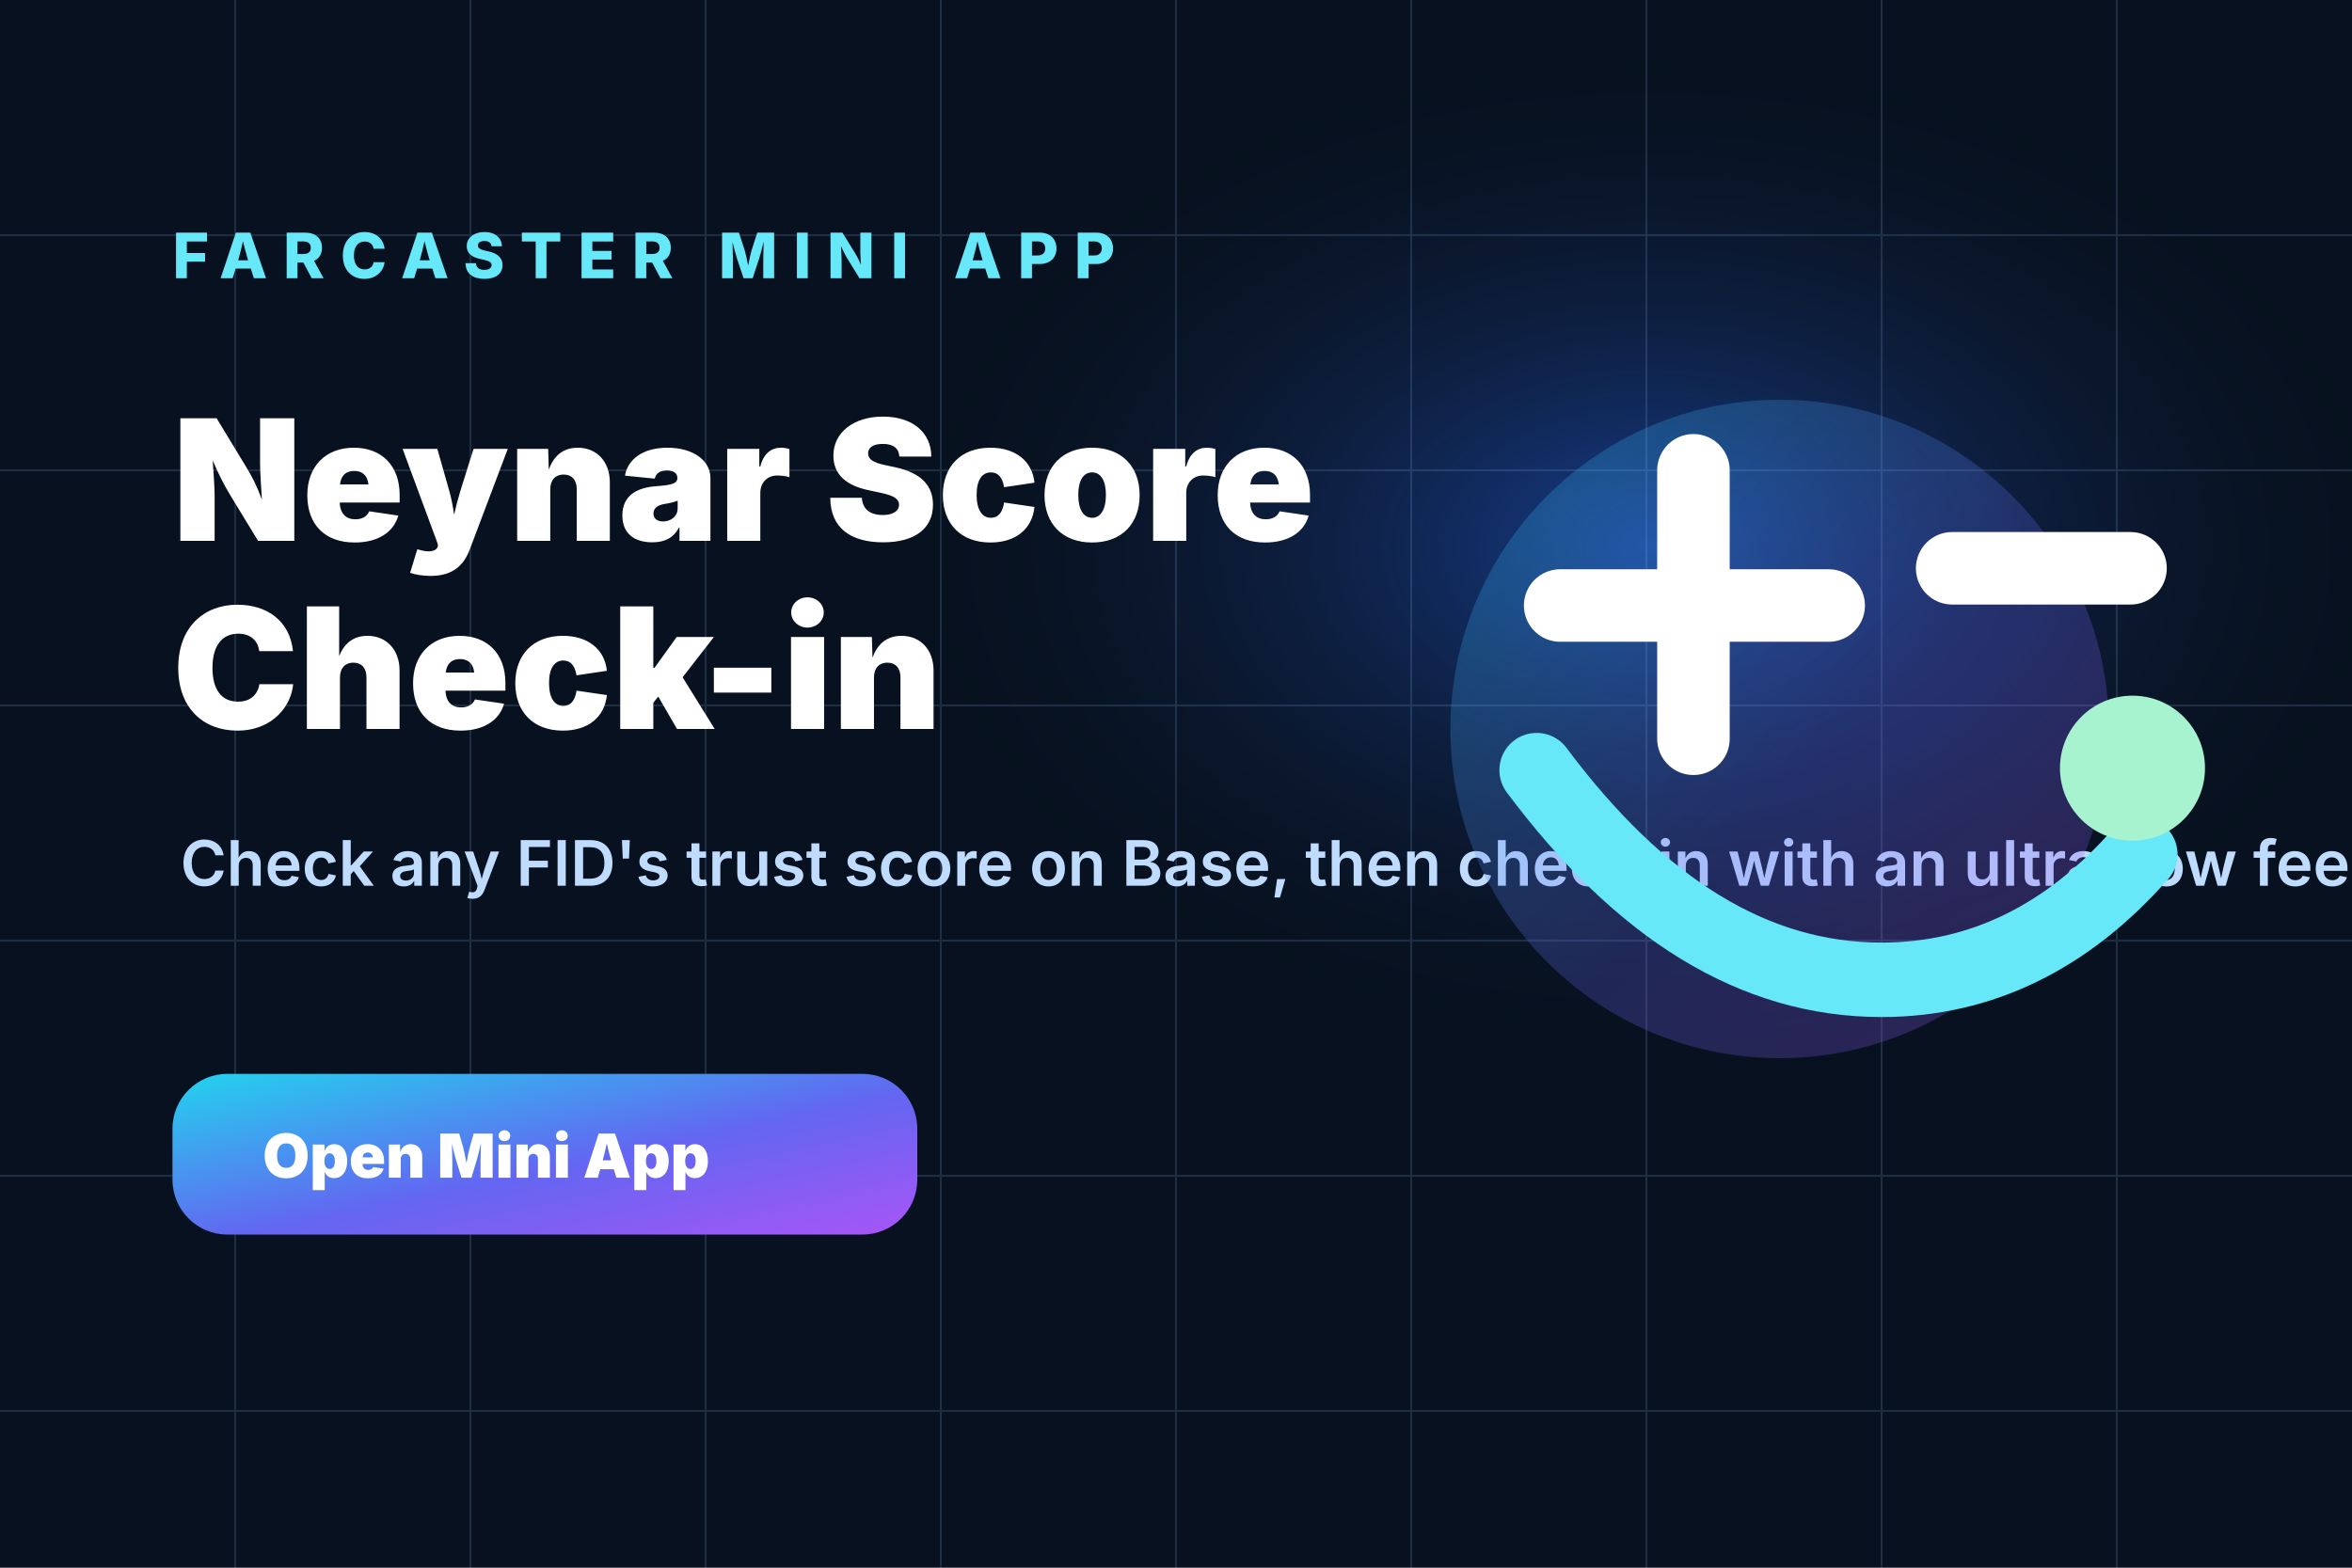
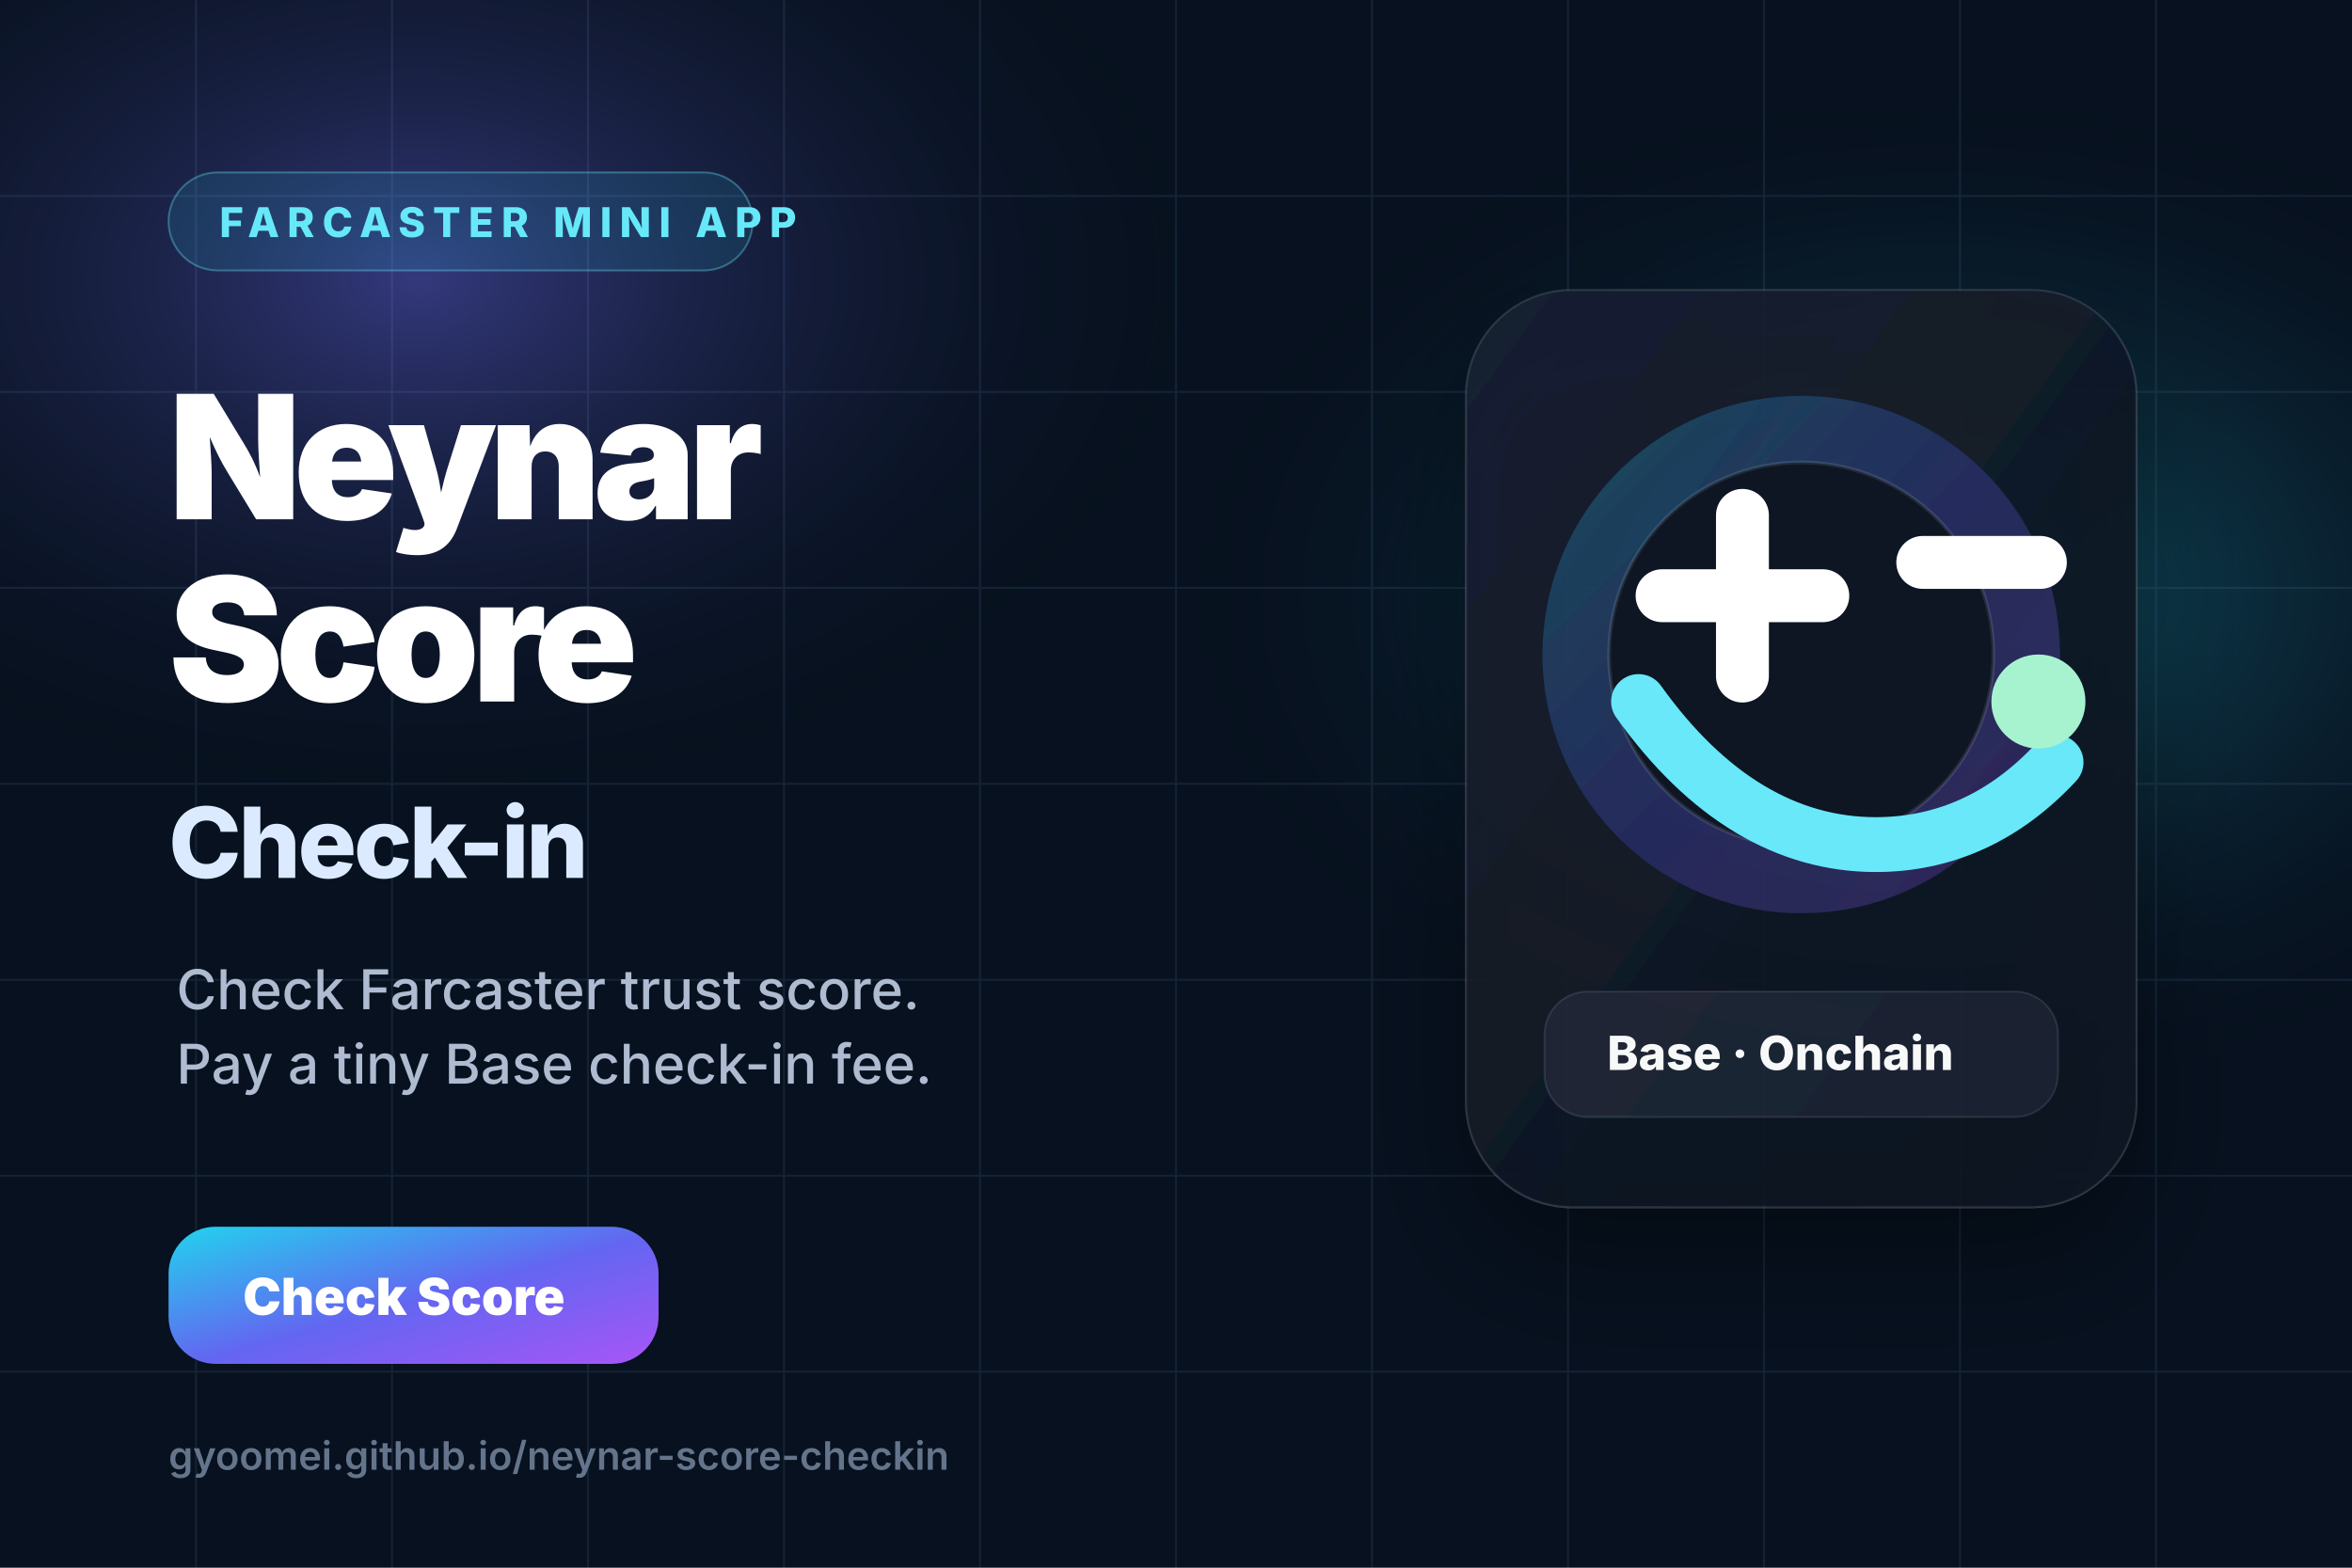
<svg xmlns="http://www.w3.org/2000/svg" width="1200" height="800" viewBox="0 0 1200 800">
  <defs>
-     <radialGradient id="r" cx="70%" cy="35%" r="70%">
-       <stop stop-color="#2563eb" stop-opacity=".55" />
-       <stop offset=".45" stop-color="#111827" stop-opacity="0" />
+     <radialGradient id="glowA" cx="18%" cy="18%" r="70%">
+       <stop offset="0" stop-color="#7170ff" stop-opacity="0.42" />
+       <stop offset="0.48" stop-color="#111827" stop-opacity="0" />
    </radialGradient>
-     <linearGradient id="g" x1="0" y1="0" x2="1" y2="1">
+     <radialGradient id="glowB" cx="82%" cy="38%" r="58%">
+       <stop offset="0" stop-color="#22d3ee" stop-opacity="0.38" />
+       <stop offset="0.56" stop-color="#07111f" stop-opacity="0" />
+     </radialGradient>
+     <linearGradient id="brand" x1="0" y1="0" x2="1" y2="1">
      <stop stop-color="#22d3ee" />
-       <stop offset=".55" stop-color="#6366f1" />
+       <stop offset="0.52" stop-color="#6366f1" />
      <stop offset="1" stop-color="#a855f7" />
    </linearGradient>
+     <linearGradient id="card" x1="0" y1="0" x2="1" y2="1">
+       <stop stop-color="#172033" stop-opacity="0.92" />
+       <stop offset="1" stop-color="#0b1220" stop-opacity="0.88" />
+     </linearGradient>
+     <filter id="softShadow" x="-30%" y="-30%" width="160%" height="160%">
+       <feDropShadow dx="0" dy="28" stdDeviation="28" flood-color="#000000" flood-opacity="0.38" />
+     </filter>
  </defs>
  <rect width="1200" height="800" fill="#07111f" />
-   <rect width="1200" height="800" fill="url(#r)" />
-   <g opacity=".16" stroke="#93c5fd">
-     <path d="M0 120h1200M0 240h1200M0 360h1200M0 480h1200M0 600h1200M0 720h1200M120 0v800M240 0v800M360 0v800M480 0v800M600 0v800M720 0v800M840 0v800M960 0v800M1080 0v800" />
+   <rect width="1200" height="800" fill="url(#glowA)" />
+   <rect width="1200" height="800" fill="url(#glowB)" />
+   <g opacity="0.10" stroke="#93c5fd" stroke-width="1">
+     <path d="M0 100h1200M0 200h1200M0 300h1200M0 400h1200M0 500h1200M0 600h1200M0 700h1200M100 0v800M200 0v800M300 0v800M400 0v800M500 0v800M600 0v800M700 0v800M800 0v800M900 0v800M1000 0v800M1100 0v800" />
  </g>
-   <text x="88" y="142" fill="#67e8f9" font-family="Inter,Arial" font-size="32" font-weight="800" letter-spacing="8">FARCASTER MINI APP</text>
-   <text x="88" y="276" fill="#ffffff" font-family="Inter,Arial" font-size="86" font-weight="900">Neynar Score</text>
-   <text x="88" y="372" fill="#ffffff" font-family="Inter,Arial" font-size="86" font-weight="900">Check-in</text>
-   <text x="92" y="452" fill="#bfdbfe" font-family="Inter,Arial" font-size="32" font-weight="600">Check any FID's trust score on Base, then check in with an ultra-low fee.</text>
-   <rect x="88" y="548" width="380" height="82" rx="28" fill="url(#g)" />
-   <text x="134" y="601" fill="#fff" font-family="Inter,Arial" font-size="31" font-weight="900">Open Mini App</text>
-   <circle cx="908" cy="372" r="168" fill="url(#g)" opacity=".26" />
-   <path d="M784 393c53 71 111 107 176 107 51 0 95-22 132-64" fill="none" stroke="#67e8f9" stroke-width="38" stroke-linecap="round" />
-   <path d="M796 309h137m-69-69v137m132-87h91" stroke="#fff" stroke-width="37" stroke-linecap="round" />
-   <circle cx="1088" cy="392" r="37" fill="#a7f3d0" />
+   <g font-family="Inter, Arial, sans-serif">
+     <rect x="86" y="88" width="298" height="50" rx="25" fill="rgba(34,211,238,0.12)" stroke="rgba(103,232,249,0.34)" />
+     <text x="112" y="121" fill="#67e8f9" font-size="21" font-weight="800" letter-spacing="4">FARCASTER MINI APP</text>
+     <text x="86" y="265" fill="#ffffff" font-size="88" font-weight="900" letter-spacing="-4">Neynar</text>
+     <text x="86" y="358" fill="#ffffff" font-size="88" font-weight="900" letter-spacing="-4">Score</text>
+     <text x="86" y="448" fill="#dbeafe" font-size="50" font-weight="800" letter-spacing="-1.5">Check-in</text>
+     <text x="90" y="515" fill="#aebbd0" font-size="28" font-weight="500">Check Farcaster trust score.</text>
+     <text x="90" y="553" fill="#aebbd0" font-size="28" font-weight="500">Pay a tiny Base check-in fee.</text>
+     <rect x="86" y="626" width="250" height="70" rx="24" fill="url(#brand)" />
+     <text x="124" y="671" fill="#ffffff" font-size="26" font-weight="900">Check Score</text>
+   </g>
+   <g filter="url(#softShadow)">
+     <rect x="748" y="148" width="342" height="468" rx="54" fill="url(#card)" stroke="rgba(255,255,255,0.12)" />
+     <circle cx="919" cy="334" r="132" fill="url(#brand)" opacity="0.24" />
+     <circle cx="919" cy="334" r="98" fill="#0b1220" stroke="rgba(255,255,255,0.10)" stroke-width="2" />
+     <path d="M836 358c35 49 76 73 121 73 35 0 66-14 92-42" fill="none" stroke="#67e8f9" stroke-width="28" stroke-linecap="round" />
+     <path d="M848 304h82m-41-41v82m92-58h60" stroke="#ffffff" stroke-width="27" stroke-linecap="round" />
+     <circle cx="1040" cy="358" r="24" fill="#a7f3d0" />
+     <rect x="788" y="506" width="262" height="64" rx="22" fill="rgba(255,255,255,0.06)" stroke="rgba(255,255,255,0.10)" />
+     <text x="820" y="546" fill="#f7f8f8" font-family="Inter, Arial, sans-serif" font-size="24" font-weight="800">Base · Onchain</text>
+   </g>
+   <text x="86" y="750" fill="#64748b" font-family="Inter, Arial, sans-serif" font-size="20" font-weight="600">gyoomei.github.io/neynar-score-checkin</text>
</svg>
